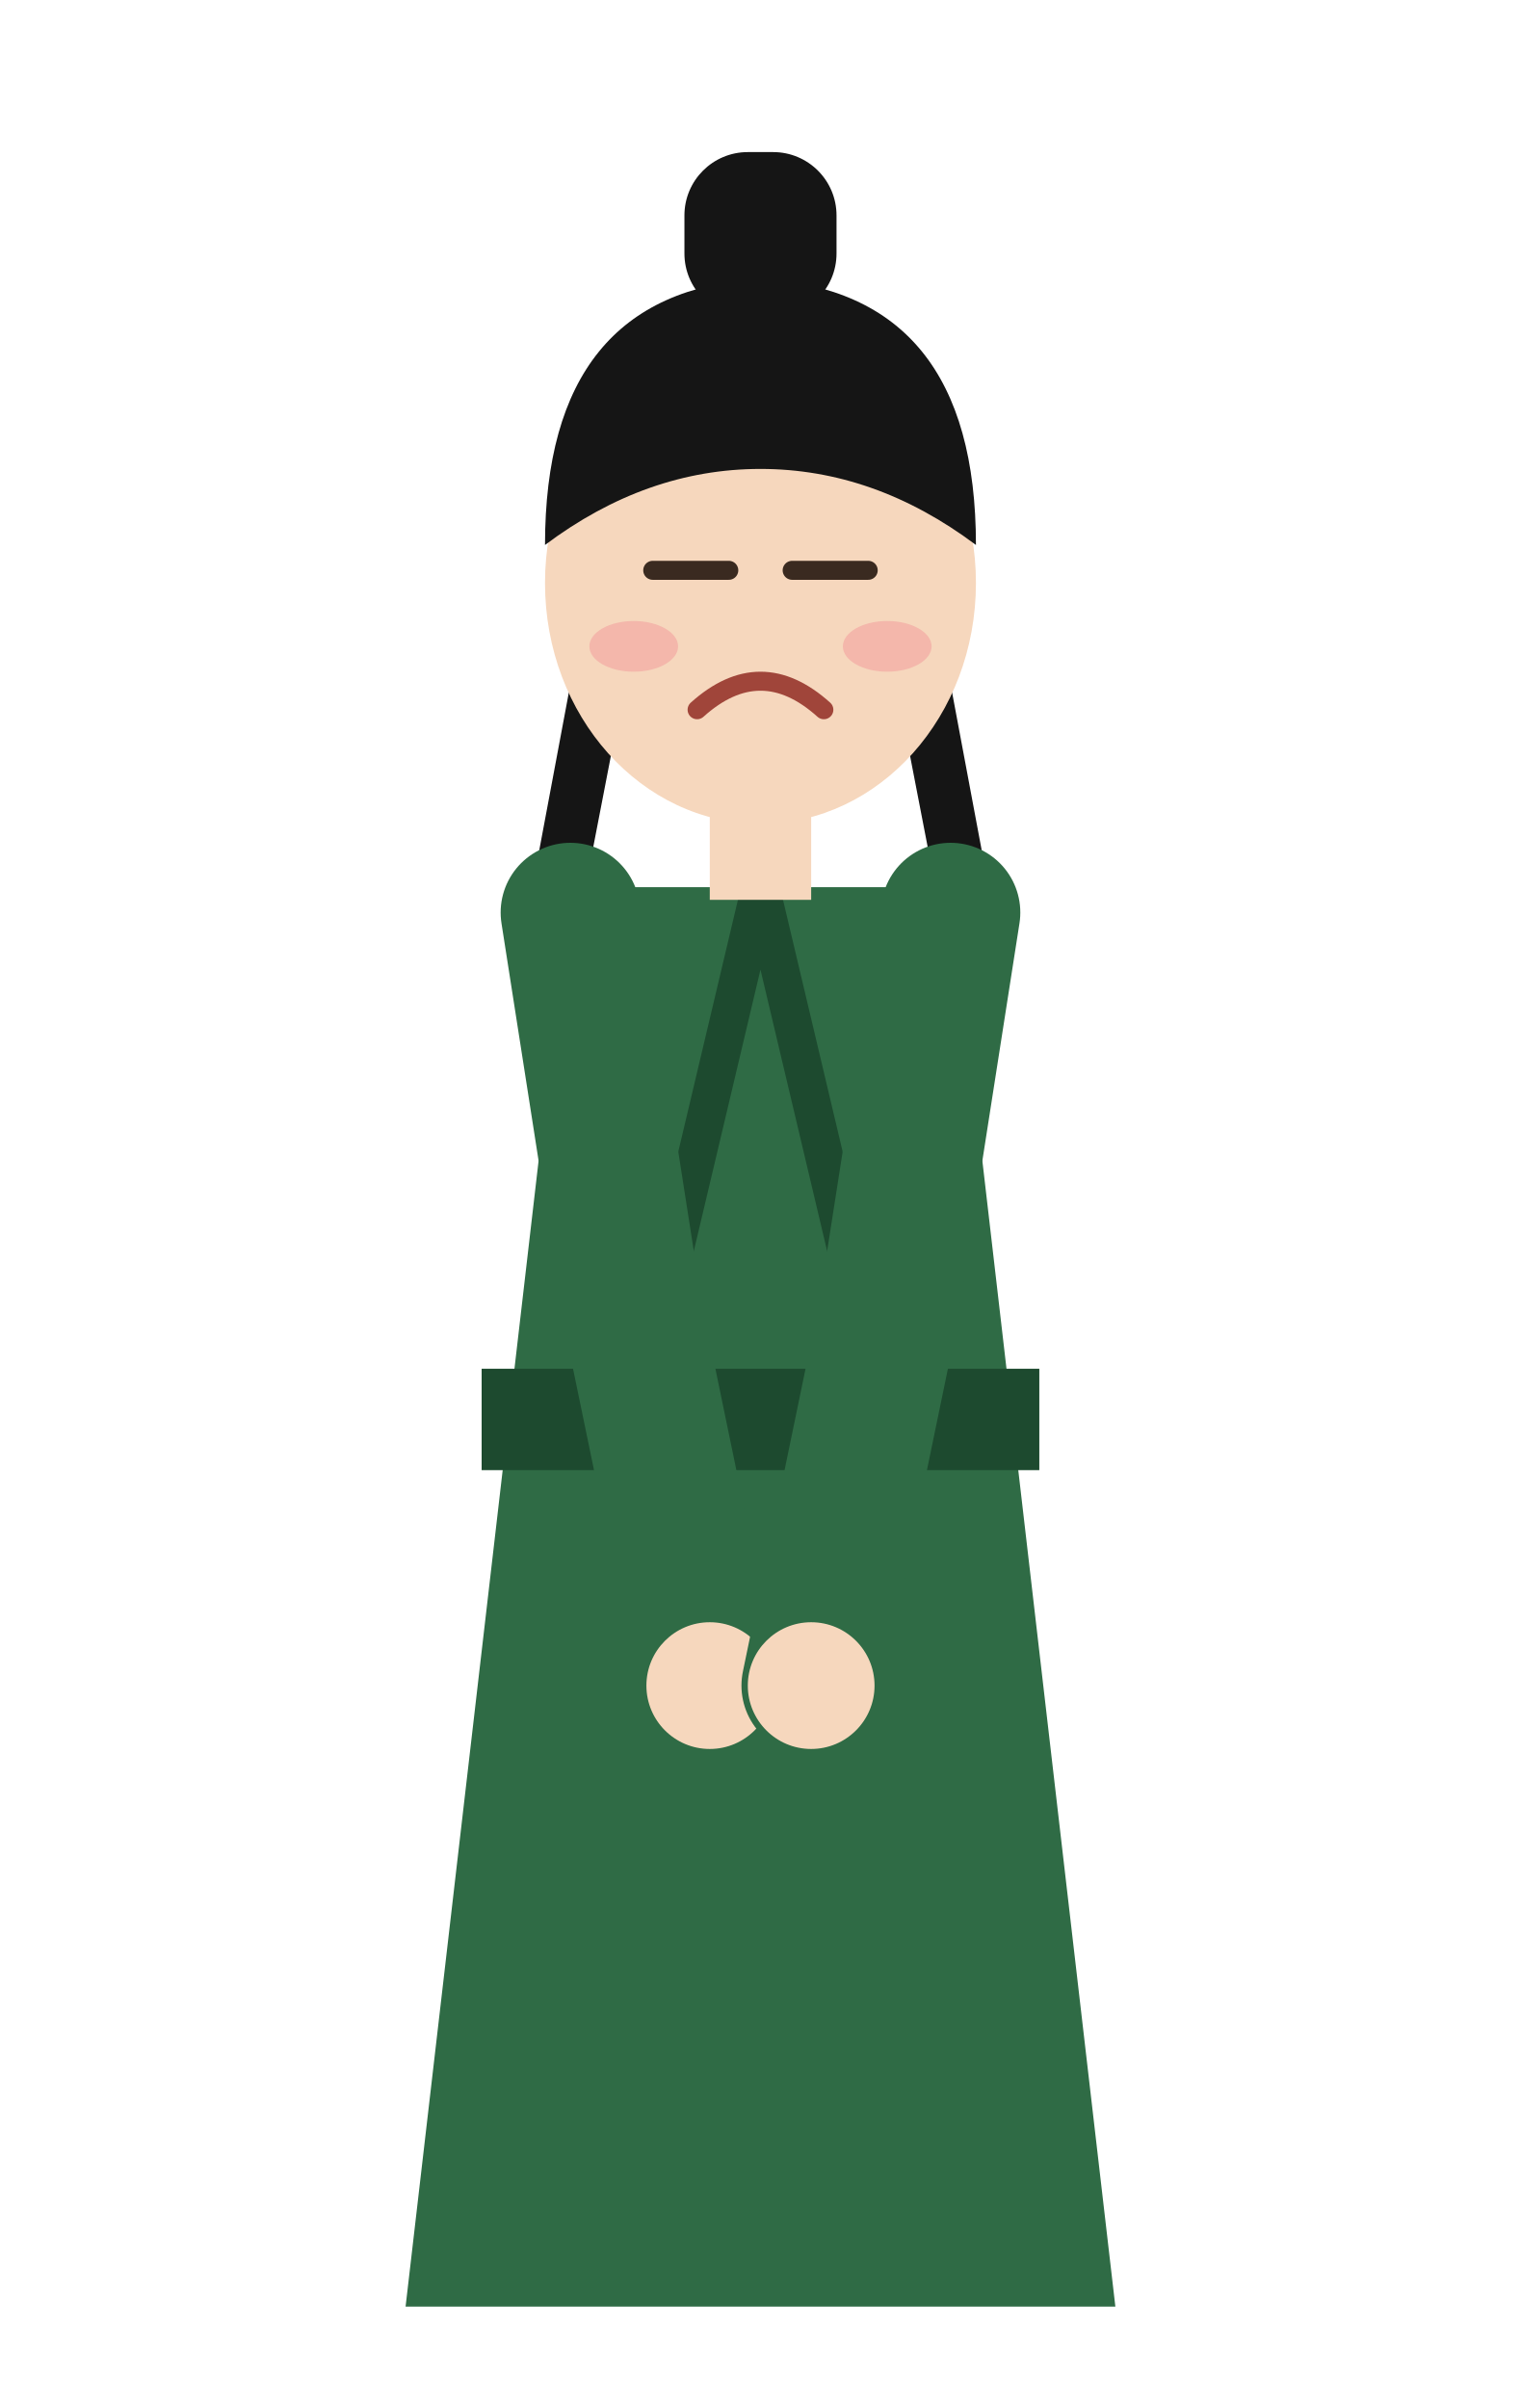
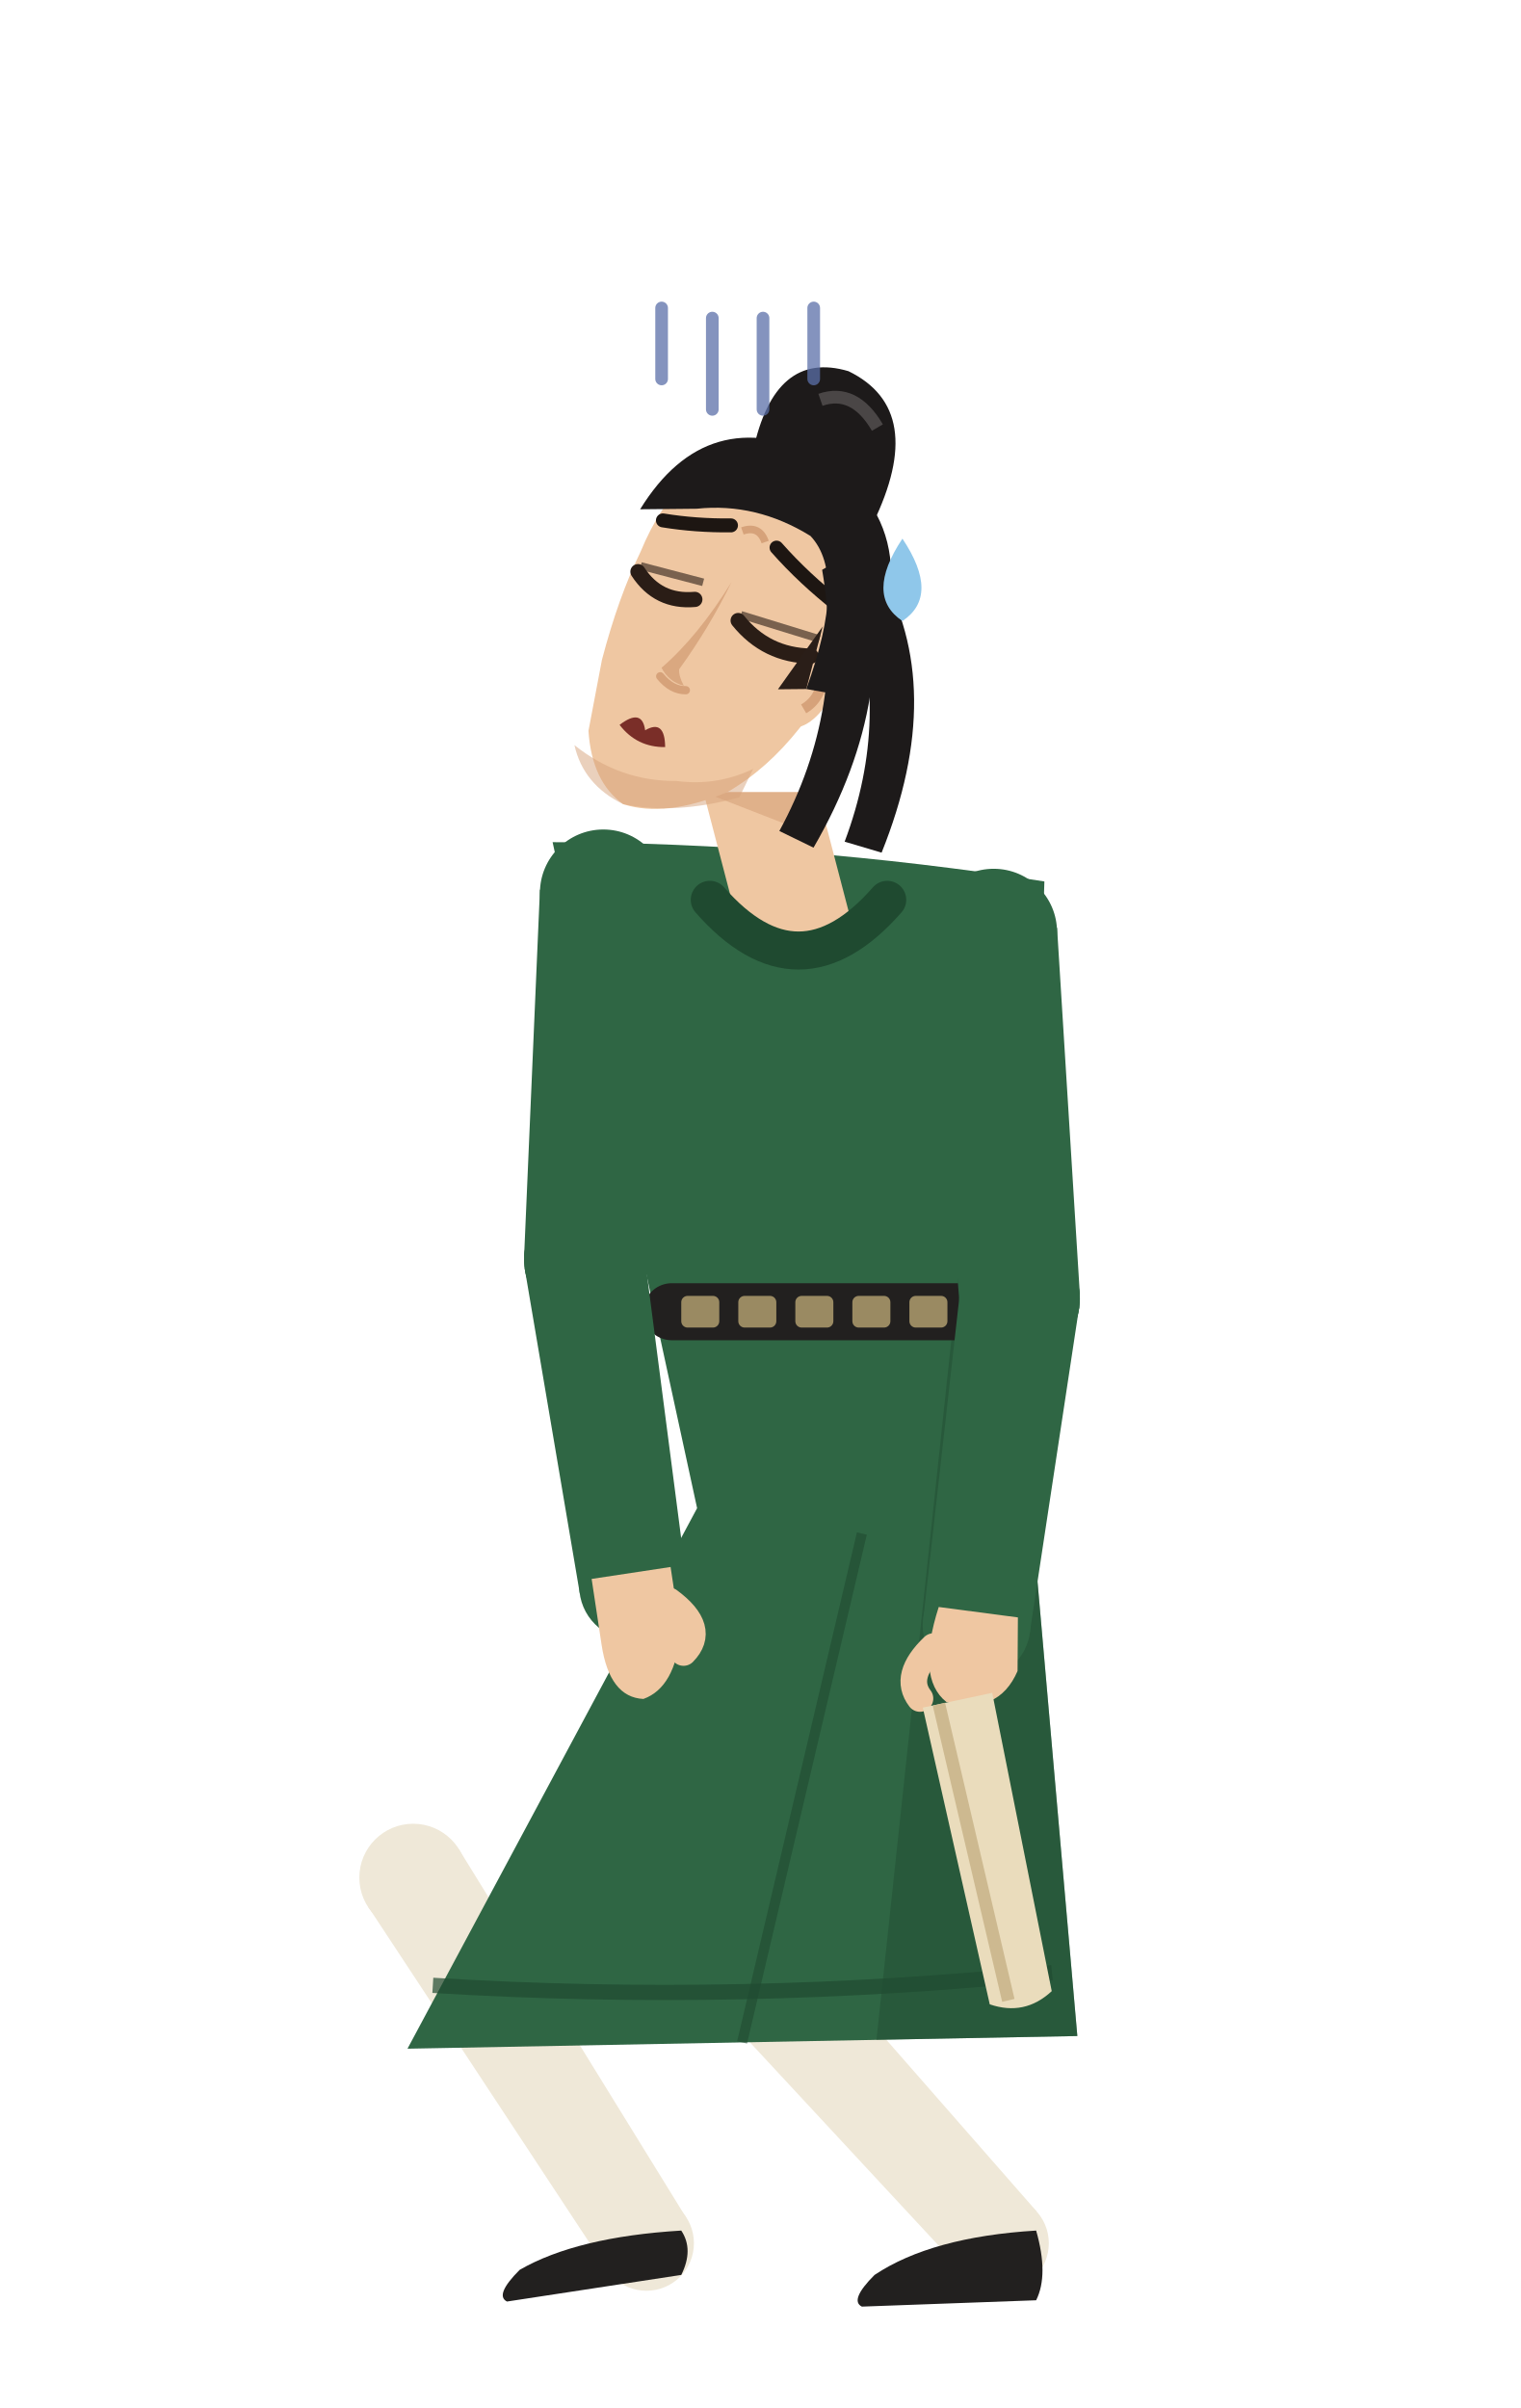
<svg xmlns="http://www.w3.org/2000/svg" width="240" height="380" viewBox="0 -20 240 380">
-   <path d="M96 56 l-12 64 l8 2 l12 -62 z M144 56 l12 64 l-8 2 l-12 -62 z" fill="#151515" />
-   <path d="M90 120 L150 120 L176 344 L64 344 Z" fill="#2f6b45" />
-   <path d="M120 120 L102 196 M120 120 L138 196" stroke="#1d4a2f" stroke-width="6" fill="none" />
-   <rect x="76" y="196" width="88" height="16" fill="#1d4a2f" />
-   <rect x="112" y="100" width="16" height="22" fill="#f6d7bd" />
-   <ellipse cx="120" cy="72" rx="34" ry="38" fill="#f6d7bd" />
-   <path d="M88 60 q4 -28 32 -30 q28 2 32 30 q-16 -8 -32 -8 q-16 0 -32 8 z" fill="#2b2118" />
-   <path d="M86 66 q0 -40 34 -42 q34 2 34 42 q-16 -12 -34 -12 q-18 0 -34 12 z" fill="#151515" />
-   <rect x="108" y="4" width="24" height="26" rx="10" fill="#151515" />
-   <path d="M103 70 h12 M125 70 h12" stroke="#3a2a20" stroke-width="3" stroke-linecap="round" />
-   <path d="M110 92 q10 -9 20 0" fill="none" stroke="#a0453a" stroke-width="3" stroke-linecap="round" />
-   <ellipse cx="100" cy="82" rx="7" ry="4" fill="#f29c9c" opacity=".55" />
-   <ellipse cx="140" cy="82" rx="7" ry="4" fill="#f29c9c" opacity=".55" />
-   <polyline points="90,124 100,188 112,246" fill="none" stroke="#2f6b45" stroke-width="22" stroke-linecap="round" stroke-linejoin="round" />
-   <circle cx="112" cy="246" r="10" fill="#f6d7bd" />
-   <polyline points="150,124 140,188 128,246" fill="none" stroke="#2f6b45" stroke-width="22" stroke-linecap="round" stroke-linejoin="round" />
-   <circle cx="128" cy="246" r="10" fill="#f6d7bd" />
+   <path d="M105.9 288.9 L152.4 339 L163.6 329 L118.5 277.5 Z" fill="#efe8d8" />
+   <circle cx="112.2" cy="283.2" r="8.5" fill="#efe8d8" />
+   <circle cx="158" cy="334" r="7.5" fill="#efe8d8" />
+   <path d="M163.5 332 Q147 333 138 339 Q134 343 136 344 L163.5 343 Q165.5 339 163.5 332 Z" fill="#22201f" />
+   <path d="M58.1 280.9 L95.7 338 L108.3 330 L72.4 271.8 Z" fill="#efe8d8" />
+   <circle cx="65.2" cy="276.3" r="8.5" fill="#efe8d8" />
+   <circle cx="102" cy="334" r="7.5" fill="#efe8d8" />
+   <path d="M107.5 332 Q91 333 82 338.2 Q78 342.2 80 343.2 L107.5 339 Q109.5 335 107.5 332 Z" fill="#22201f" />
+   <path d="M87.2 112.9 Q126 113 164.8 119.1 L162 210 L170 301.3 Q117.1 302.3 64.3 303.3 L110 218 Z" fill="#2f6644" />
+   <path d="M156.3 133.7 L162.8 125.1 L162 210 L170 301.3 L138.3 301.9 Z" fill="#1f4a30" opacity=".45" />
+   <path d="M136 222 L117.1 302.3" stroke="#1f4a30" stroke-width="1.6" opacity=".6" />
+   <path d="M68.3 293.3 Q117.1 296.3 166 291.3" stroke="#1f4a30" stroke-width="2.4" fill="none" opacity=".7" />
+   <path d="M106 187 L160 187" stroke="#22201f" stroke-width="9" stroke-linecap="round" />
+   <rect x="107.5" y="184.5" width="6" height="5" rx="1" fill="#9a8a62" />
+   <rect x="116.5" y="184.5" width="6" height="5" rx="1" fill="#9a8a62" />
+   <rect x="125.5" y="184.5" width="6" height="5" rx="1" fill="#9a8a62" />
+   <rect x="134.5" y="184.5" width="6" height="5" rx="1" fill="#9a8a62" />
+   <rect x="143.5" y="184.5" width="6" height="5" rx="1" fill="#9a8a62" />
+   <rect x="152.5" y="184.5" width="6" height="5" rx="1" fill="#9a8a62" />
+   <path d="M117 128 L111 105 L129 105 L135 128 Z" fill="#efc7a2" />
+   <path d="M111 105 L129 105 L129 112 Z" fill="#d6a27a" opacity=".6" />
+   <path d="M112 122 Q126 138 140 122" stroke="#1f4a30" stroke-width="6" fill="none" stroke-linecap="round" />
+   <g transform="translate(116.4 79) rotate(26) scale(-1 1)">
+     <path d="M-17 -8 Q-18 12 -10 24 Q-3 32 4 33 Q10 32 14 25 L17 14 Q19 4 19 -4 Q20 -20 10 -26 Q0 -30 -9 -27 Q-17 -22 -17 -8 Z" fill="#efc7a2" />
+     <path d="M-12 24 Q-4 31 4 33 Q11 33 15 28 Q6 30 -2 26 Q-8 24 -12 19 Z" fill="#d6a27a" opacity=".5" />
+     <ellipse cx="-14" cy="3" rx="4" ry="7.5" fill="#efc7a2" />
+     <path d="M-15 0 q-2 4 0 7" stroke="#d6a27a" stroke-width="1.6" fill="none" />
+     <path d="M4 -6 Q5 4 8 11 Q6 12.5 3.6 12 Q5 11 5.4 10 Q4 2 4 -6 Z" fill="#d6a27a" opacity=".85" />
+     <path d="M3 12.5 q2 1 4.6 -.2" stroke="#d6a27a" stroke-width="1.3" fill="none" stroke-linecap="round" />
+     <path d="M-12.4 -1 q6.4 3 12.8 0" stroke="#2a1d16" stroke-width="2.4" fill="none" stroke-linecap="round" />
+     <path d="M-12.4 -4 l12.8 2" stroke="#2a1d16" stroke-width="1.2" opacity=".6" />
+     <path d="M8.008 -1 q4.992 3 9.984 0" stroke="#2a1d16" stroke-width="2.4" fill="none" stroke-linecap="round" />
+     <path d="M8.008 -4 l9.984 2" stroke="#2a1d16" stroke-width="1.2" opacity=".6" />
+     <path d="M-13 -10 Q-6 -11.5 0 -14" stroke="#1d1612" stroke-width="2.2" fill="none" stroke-linecap="round" />
+     <path d="M8 -14 Q13 -11.5 18 -10" stroke="#1d1612" stroke-width="2.2" fill="none" stroke-linecap="round" />
+     <path d="M2 -14 q2 -2 4 0" stroke="#d6a27a" stroke-width="1.2" fill="none" />
+     <path d="M2 22 Q4 18 6 21 Q8 18 10 22 Q6 24 2 22 Z" fill="#7a2e28" />
+     <path d="M-16 -18 Q-34 -6 -36 22 L-30 23 Q-28 2 -14 -12 Z" fill="#1d1a1a" />
+     <path d="M-12 -20 Q-28 -2 -26 26 L-20 26 Q-21 4 -8 -14 Z" fill="#1d1a1a" />
+     <path d="M-21 2 Q-23 -27 0 -30 Q20 -30 22 -10 Q18 -12 14 -14 Q6 -19 -4 -18 Q-12 -15 -14 4 Z" fill="#1d1a1a" />
+     <path d="M-12 -24 Q-12 -44 2 -44 Q14 -42 10 -26 Z" fill="#1d1a1a" />
+     <path d="M-6 -38 q6 -4 10 0" stroke="#4a4646" stroke-width="2" fill="none" />
+     <path d="M-14 4 L-12 -6 L-10 6 Z" fill="#2a1e18" />
+   </g>
+   <path d="M146.9 127.8 L151.4 185.6 L170.4 184.3 L166.8 126.4 Z" fill="#2f6644" />
+   <circle cx="156.8" cy="127.1" r="10" fill="#2f6644" />
+   <circle cx="160.9" cy="185" r="9.5" fill="#2f6644" />
+   <path d="M151.5 183.7 L145.7 235.4 L162.5 237.6 L170.3 186.2 Z" fill="#2f6644" />
+   <circle cx="160.9" cy="185" r="9.5" fill="#2f6644" />
+   <circle cx="154.1" cy="236.5" r="8.5" fill="#2f6644" />
+   <g transform="translate(154.1 236.5) rotate(97.5) scale(1.05 -1.05)">
+     <path d="M-2 -6 Q9 -8 12 -3 Q13 5 6 7 L-2 6 Z" fill="#efc7a2" />
+     <path d="M4 -6 Q9 -10 12 -7" stroke="#efc7a2" stroke-width="4" stroke-linecap="round" fill="none" />
+   </g>
+   <g transform="translate(154 262) rotate(168)">
+     <path d="M-5 -34 Q0 -37 5 -34 L5.6 14 L-5.6 14 Z" fill="#eadcbc" />
+     <path d="M2 -34 L3 14" stroke="#cdb990" stroke-width="2" />
+   </g>
+   <path d="M85.2 120.4 L82.7 178.3 L101.7 179.3 L105.1 121.4 Z" fill="#2f6644" />
+   <circle cx="95.2" cy="120.9" r="10" fill="#2f6644" />
+   <circle cx="92.2" cy="178.8" r="9.5" fill="#2f6644" />
+   <path d="M82.8 180.2 L91.5 231.5 L108.3 229 L101.6 177.4 Z" fill="#2f6644" />
+   <circle cx="92.2" cy="178.8" r="9.5" fill="#2f6644" />
+   <circle cx="99.9" cy="230.3" r="8.5" fill="#2f6644" />
+   <g transform="translate(99.9 230.3) rotate(81.4) scale(1.05 1.05)">
+     <path d="M-2 -6 L8 -6 Q16 -4 17 1 Q16 6 8 6 L-2 6 Z" fill="#efc7a2" />
+     <path d="M3 -5 Q8 -10 11 -6" stroke="#efc7a2" stroke-width="4" stroke-linecap="round" fill="none" />
+   </g>
+   <g stroke="#5b6fa8" stroke-width="2" opacity=".75" stroke-linecap="round">
+     <path d="M104.4 28.6 v11.2" />
+     <path d="M112.4 30.2 v14.4" />
+     <path d="M120.4 30.2 v14.4" />
+     <path d="M128.4 28.6 v11.2" />
+   </g>
+   <path d="M142.4 65 q6 9 0 13 q-6 -4 0 -13 z" fill="#8fc7ea" />
</svg>
